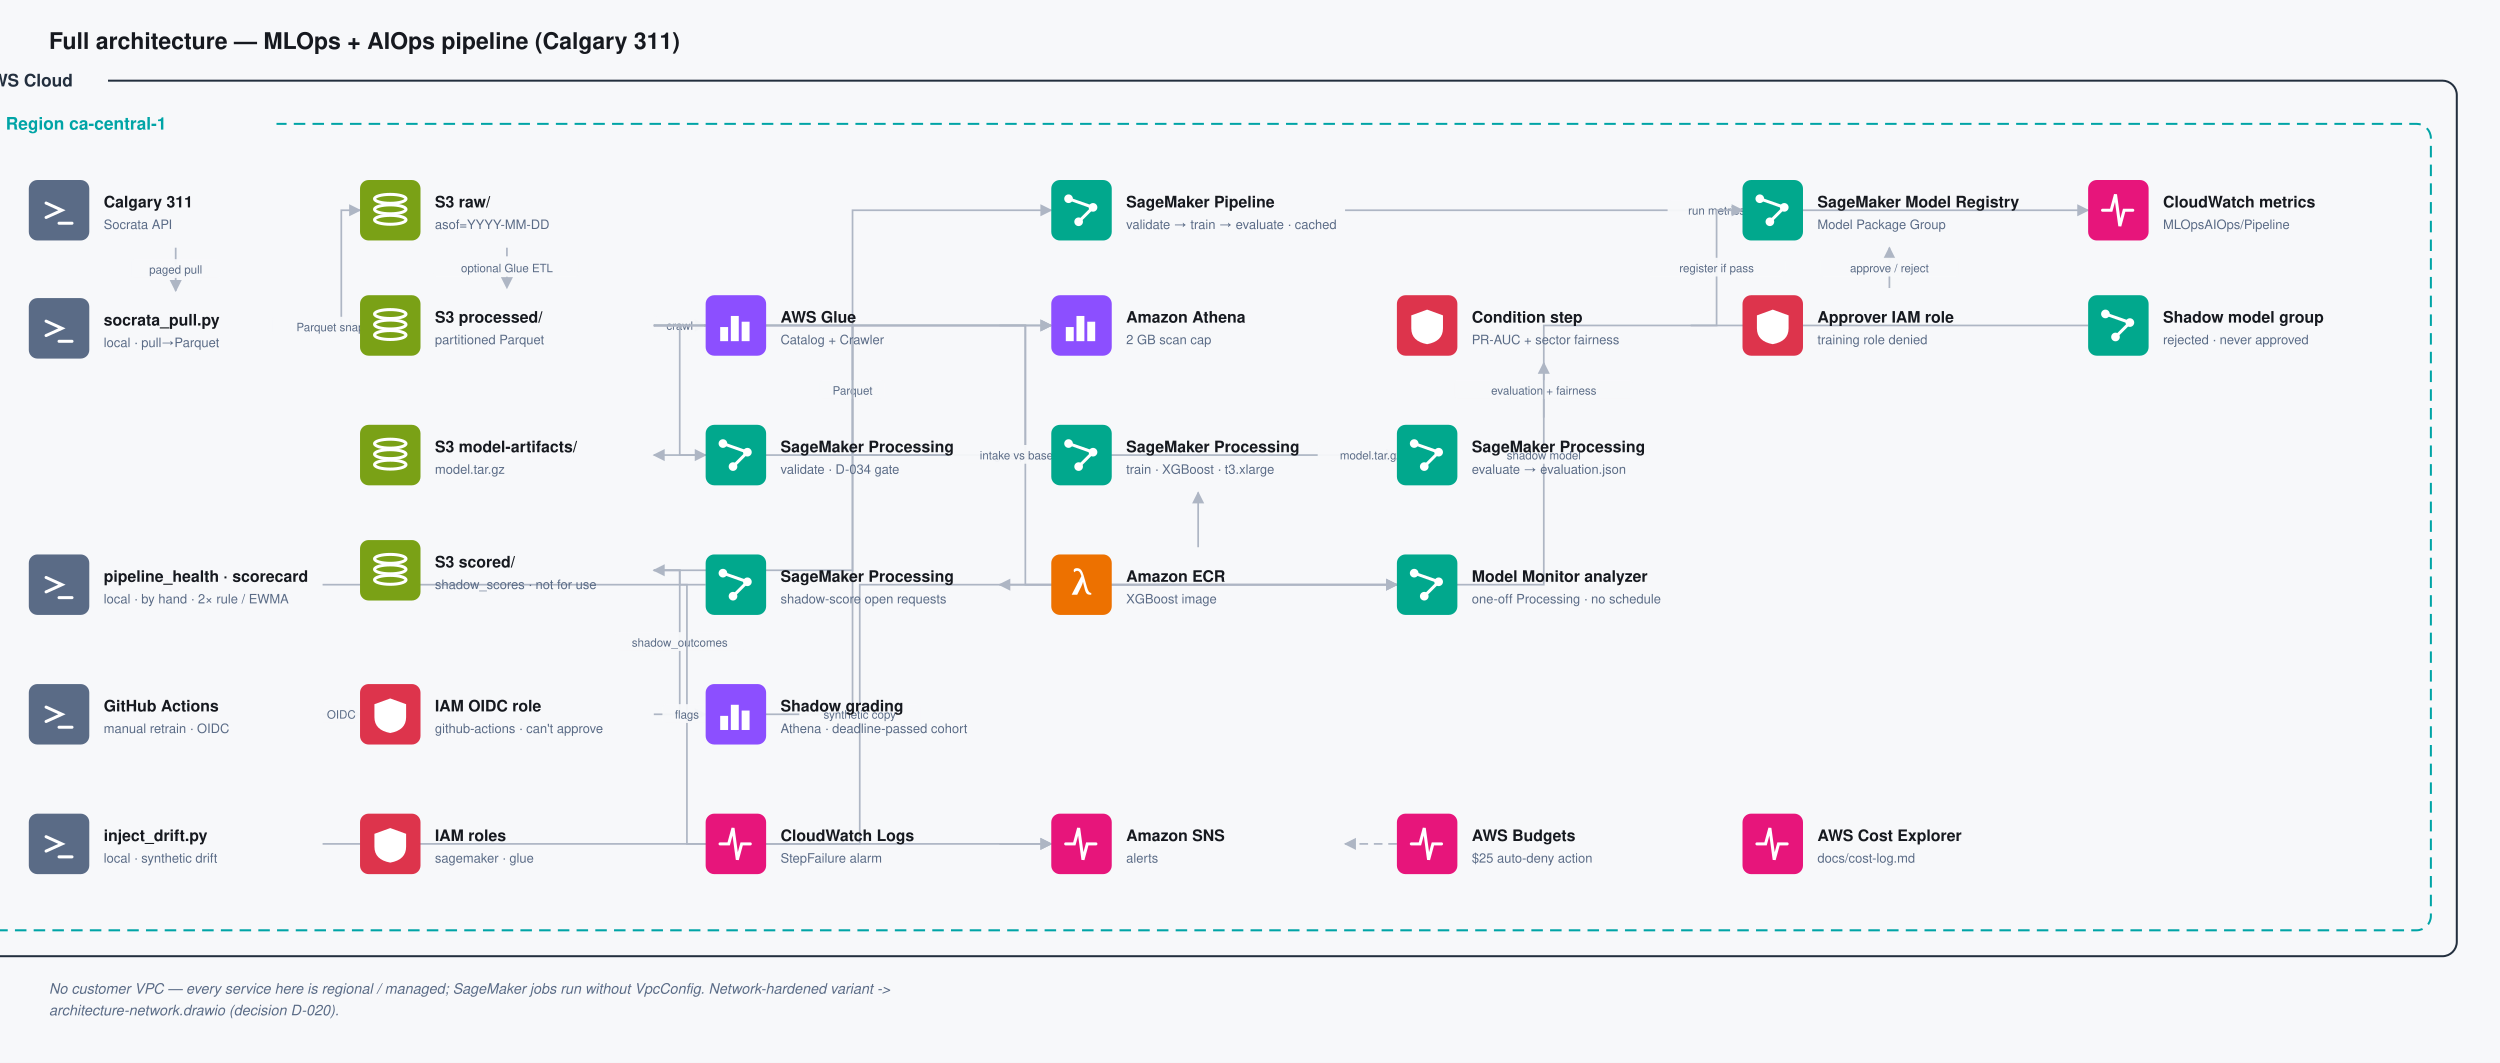
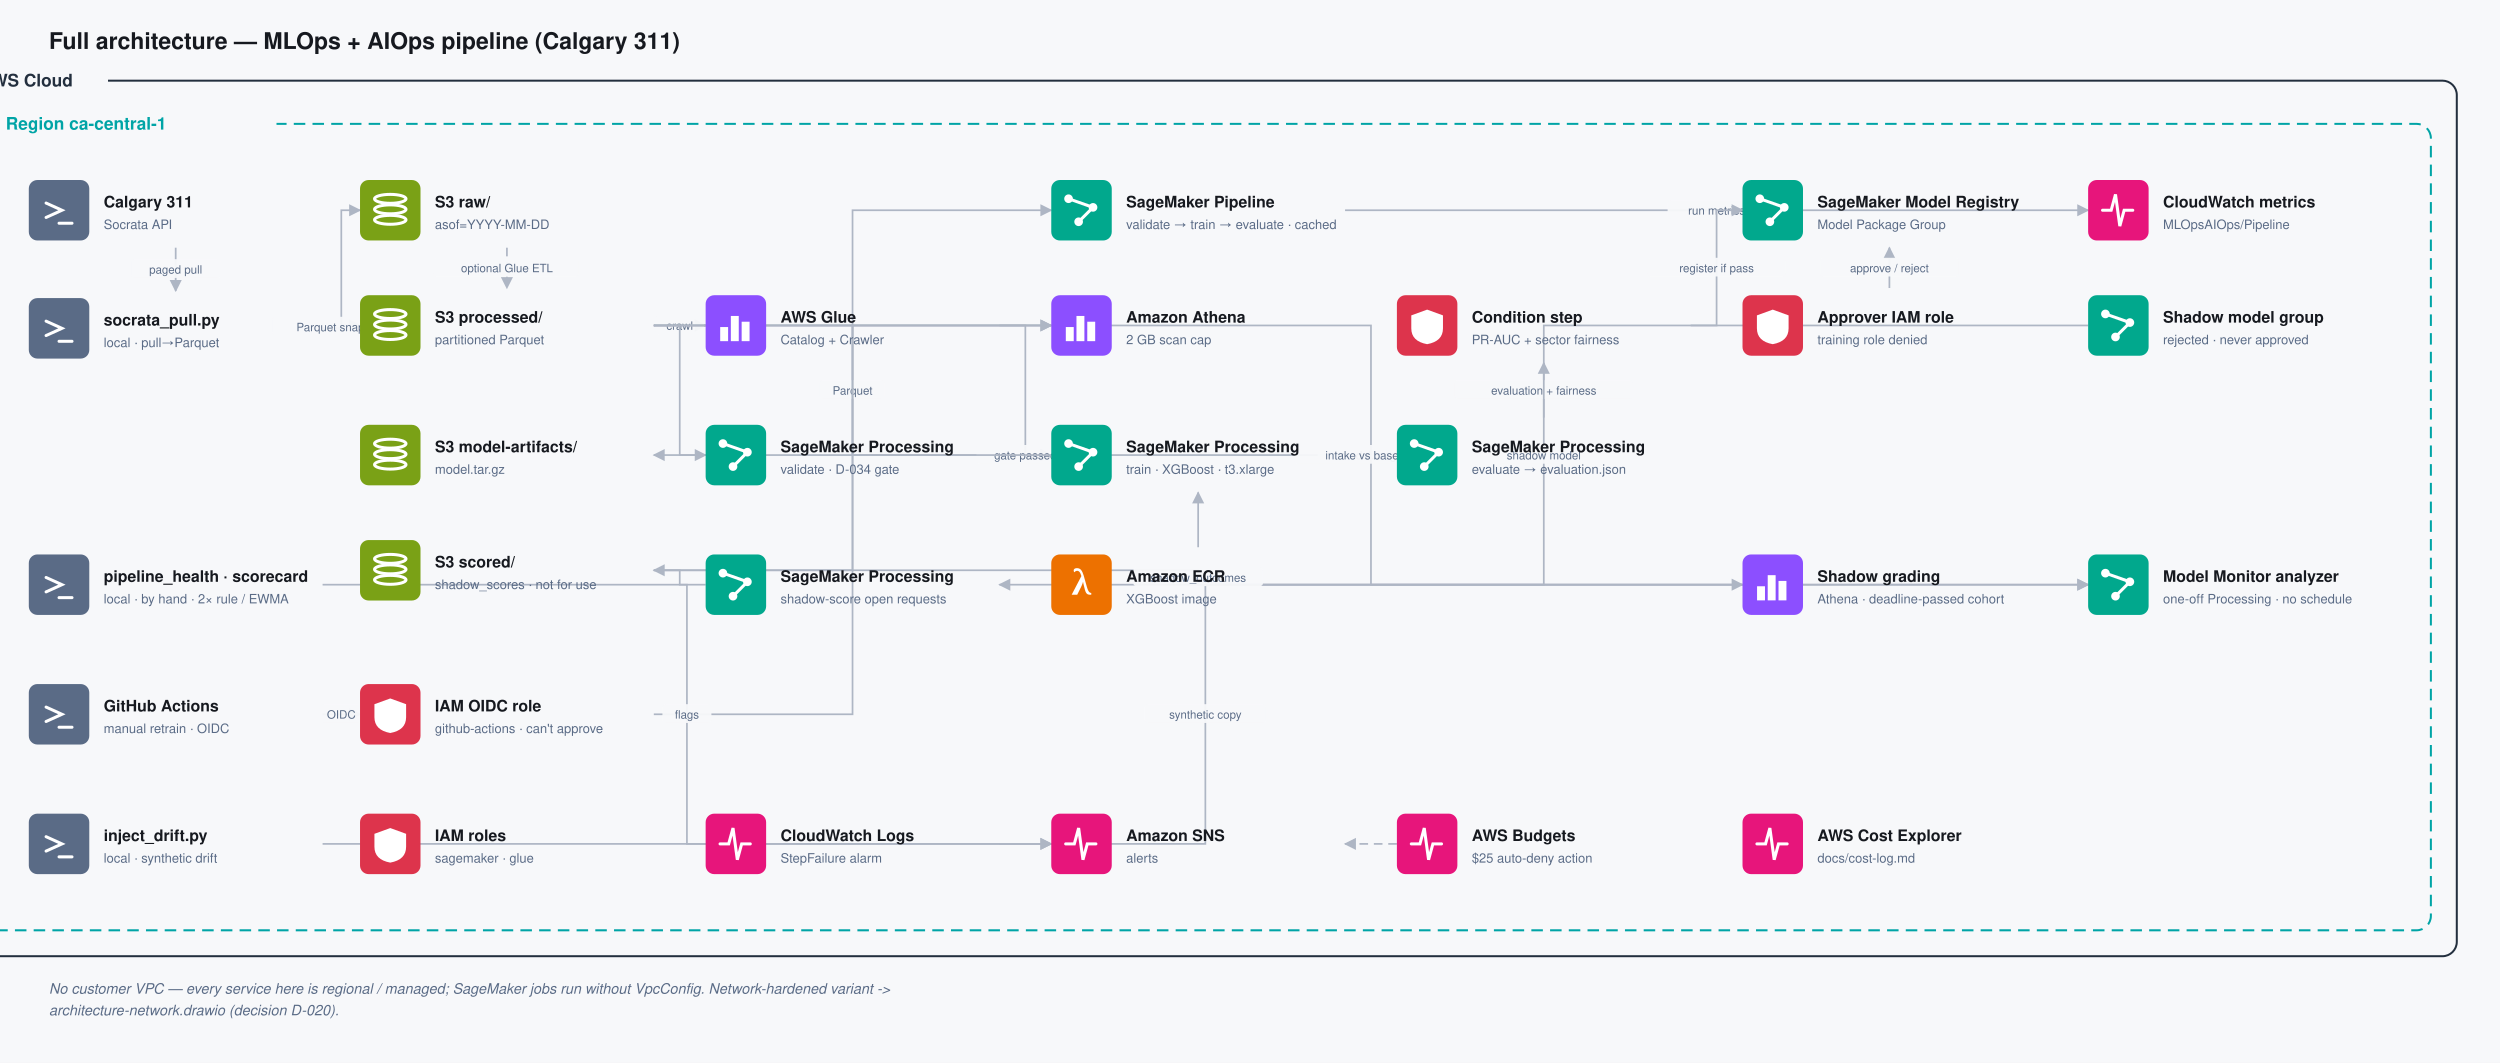
<svg xmlns="http://www.w3.org/2000/svg" viewBox="0 0 1736 738" font-family="Helvetica,Arial,sans-serif">
  <defs>
    <marker id="arw" viewBox="0 0 10 10" refX="9" refY="5" markerWidth="7" markerHeight="7" orient="auto-start-reverse">
      <path d="M0 0L10 5L0 10z" fill="#AEB6C4" />
    </marker>
  </defs>
  <rect width="1736" height="738" fill="#F7F8FA" />
  <text x="34" y="34" font-size="16" font-weight="800" fill="#16191F">Full architecture — MLOps + AIOps pipeline (Calgary 311)</text>
  <rect x="-32" y="56" width="1738" height="608" rx="10" fill="none" stroke="#232F3E" stroke-width="1.4" />
  <rect x="-22" y="47" width="97" height="18" rx="3" fill="#F7F8FA" />
  <text x="-14" y="60" font-size="12" font-weight="800" fill="#232F3E">AWS Cloud</text>
  <rect x="-14" y="86" width="1702" height="560" rx="10" fill="none" stroke="#00A4A6" stroke-width="1.4" stroke-dasharray="8 5" />
  <rect x="-4" y="77" width="196" height="18" rx="3" fill="#F7F8FA" />
  <text x="4" y="90" font-size="12" font-weight="800" fill="#00A4A6">Region  ca-central-1</text>
  <path d="M122,172 L122,187 L122,187 L122,202" fill="none" stroke="#AEB6C4" stroke-width="1.2" marker-end="url(#arw)" />
  <rect x="91" y="180" width="62" height="13" rx="2" fill="#F7F8FA" opacity="0.95" />
  <text x="122" y="190" font-size="8" text-anchor="middle" fill="#5A6B86">paged pull</text>
  <path d="M224,228 L237,228 L237,146 L250,146" fill="none" stroke="#AEB6C4" stroke-width="1.2" marker-end="url(#arw)" />
  <path d="M224,228 L237,228 L237,226 L250,226" fill="none" stroke="#AEB6C4" stroke-width="1.2" marker-end="url(#arw)" />
  <rect x="189" y="220" width="96" height="13" rx="2" fill="#F7F8FA" opacity="0.95" />
  <text x="237" y="230" font-size="8" text-anchor="middle" fill="#5A6B86">Parquet snapshot</text>
  <path d="M352,172 L352,186 L352,186 L352,200" fill="none" stroke="#AEB6C4" stroke-width="1.2" stroke-dasharray="6 4" marker-end="url(#arw)" />
  <rect x="301" y="179" width="101" height="13" rx="2" fill="#F7F8FA" opacity="0.95" />
  <text x="352" y="189" font-size="8" text-anchor="middle" fill="#5A6B86">optional Glue ETL</text>
  <path d="M454,226 L472,226 L472,226 L490,226" fill="none" stroke="#AEB6C4" stroke-width="1.2" marker-end="url(#arw)" />
  <rect x="455" y="219" width="34" height="13" rx="2" fill="#F7F8FA" opacity="0.95" />
  <text x="472" y="229" font-size="8" text-anchor="middle" fill="#5A6B86">crawl</text>
  <path d="M694,226 L712,226 L712,226 L730,226" fill="none" stroke="#AEB6C4" stroke-width="1.2" marker-end="url(#arw)" />
  <path d="M694,586 L712,586 L712,586 L730,586" fill="none" stroke="#AEB6C4" stroke-width="1.2" marker-end="url(#arw)" />
  <path d="M970,586 L952,586 L952,586 L934,586" fill="none" stroke="#AEB6C4" stroke-width="1.2" stroke-dasharray="6 4" marker-end="url(#arw)" />
  <path d="M454,226 L592,226 L592,316 L730,316" fill="none" stroke="#AEB6C4" stroke-width="1.2" marker-end="url(#arw)" />
  <rect x="569" y="264" width="45" height="13" rx="2" fill="#F7F8FA" opacity="0.95" />
  <text x="592" y="274" font-size="8" text-anchor="middle" fill="#5A6B86">Parquet</text>
  <path d="M832,380 L832,361 L832,361 L832,342" fill="none" stroke="#AEB6C4" stroke-width="1.2" marker-end="url(#arw)" />
  <path d="M454,226 L472,226 L472,316 L490,316" fill="none" stroke="#AEB6C4" stroke-width="1.2" marker-end="url(#arw)" />
  <path d="M454,226 L712,226 L712,316 L970,316" fill="none" stroke="#AEB6C4" stroke-width="1.2" marker-end="url(#arw)" />
  <path d="M694,316 L712,316 L712,316 L730,316" fill="none" stroke="#AEB6C4" stroke-width="1.2" marker-end="url(#arw)" />
  <rect x="678" y="309" width="68" height="13" rx="2" fill="#F7F8FA" opacity="0.95" />
  <text x="712" y="319" font-size="8" text-anchor="middle" fill="#5A6B86">gate passed</text>
  <path d="M934,316 L952,316 L952,316 L970,316" fill="none" stroke="#AEB6C4" stroke-width="1.2" marker-end="url(#arw)" />
  <rect x="915" y="309" width="73" height="13" rx="2" fill="#F7F8FA" opacity="0.95" />
  <text x="952" y="319" font-size="8" text-anchor="middle" fill="#5A6B86">model.tar.gz</text>
  <path d="M730,316 L592,316 L592,316 L454,316" fill="none" stroke="#AEB6C4" stroke-width="1.2" marker-end="url(#arw)" />
  <path d="M934,146 L1192,146 L1192,146 L1450,146" fill="none" stroke="#AEB6C4" stroke-width="1.2" marker-end="url(#arw)" />
  <rect x="1158" y="139" width="68" height="13" rx="2" fill="#F7F8FA" opacity="0.95" />
  <text x="1192" y="149" font-size="8" text-anchor="middle" fill="#5A6B86">run metrics</text>
  <path d="M1072,290 L1072,271 L1072,271 L1072,252" fill="none" stroke="#AEB6C4" stroke-width="1.2" marker-end="url(#arw)" />
  <rect x="1010" y="264" width="124" height="13" rx="2" fill="#F7F8FA" opacity="0.95" />
  <text x="1072" y="274" font-size="8" text-anchor="middle" fill="#5A6B86">evaluation + fairness</text>
  <path d="M1174,226 L1192,226 L1192,146 L1210,146" fill="none" stroke="#AEB6C4" stroke-width="1.2" marker-end="url(#arw)" />
  <rect x="1144" y="179" width="96" height="13" rx="2" fill="#F7F8FA" opacity="0.95" />
  <text x="1192" y="189" font-size="8" text-anchor="middle" fill="#5A6B86">register if pass</text>
  <path d="M1312,200 L1312,186 L1312,186 L1312,172" fill="none" stroke="#AEB6C4" stroke-width="1.2" marker-end="url(#arw)" />
  <rect x="1264" y="179" width="96" height="13" rx="2" fill="#F7F8FA" opacity="0.95" />
  <text x="1312" y="189" font-size="8" text-anchor="middle" fill="#5A6B86">approve / reject</text>
  <path d="M224,496 L237,496 L237,496 L250,496" fill="none" stroke="#AEB6C4" stroke-width="1.2" marker-end="url(#arw)" />
  <rect x="223" y="489" width="28" height="13" rx="2" fill="#F7F8FA" opacity="0.95" />
  <text x="237" y="499" font-size="8" text-anchor="middle" fill="#5A6B86">OIDC</text>
  <path d="M454,496 L592,496 L592,146 L730,146" fill="none" stroke="#AEB6C4" stroke-width="1.2" marker-end="url(#arw)" />
  <path d="M1450,226 L1072,226 L1072,406 L694,406" fill="none" stroke="#AEB6C4" stroke-width="1.2" marker-end="url(#arw)" />
  <rect x="1035" y="309" width="73" height="13" rx="2" fill="#F7F8FA" opacity="0.95" />
  <text x="1072" y="319" font-size="8" text-anchor="middle" fill="#5A6B86">shadow model</text>
  <path d="M490,406 L472,406 L472,396 L454,396" fill="none" stroke="#AEB6C4" stroke-width="1.2" marker-end="url(#arw)" />
  <path d="M454,396 L592,396 L592,226 L730,226" fill="none" stroke="#AEB6C4" stroke-width="1.2" marker-end="url(#arw)" />
-   <path d="M454,226 L712,226 L712,406 L970,406" fill="none" stroke="#AEB6C4" stroke-width="1.2" marker-end="url(#arw)" />
-   <rect x="659" y="309" width="107" height="13" rx="2" fill="#F7F8FA" opacity="0.95" />
-   <text x="712" y="319" font-size="8" text-anchor="middle" fill="#5A6B86">intake vs baseline</text>
-   <path d="M224,586 L597,586 L597,406 L970,406" fill="none" stroke="#AEB6C4" stroke-width="1.2" marker-end="url(#arw)" />
-   <rect x="555" y="489" width="84" height="13" rx="2" fill="#F7F8FA" opacity="0.95" />
-   <text x="597" y="499" font-size="8" text-anchor="middle" fill="#5A6B86">synthetic copy</text>
-   <path d="M454,396 L472,396 L472,496 L490,496" fill="none" stroke="#AEB6C4" stroke-width="1.2" marker-end="url(#arw)" />
-   <rect x="427" y="439" width="90" height="13" rx="2" fill="#F7F8FA" opacity="0.95" />
-   <text x="472" y="449" font-size="8" text-anchor="middle" fill="#5A6B86">shadow_outcomes</text>
+   <path d="M454,226 L952,226 L952,406 L1450,406" fill="none" stroke="#AEB6C4" stroke-width="1.2" marker-end="url(#arw)" />
+   <rect x="899" y="309" width="107" height="13" rx="2" fill="#F7F8FA" opacity="0.95" />
+   <text x="952" y="319" font-size="8" text-anchor="middle" fill="#5A6B86">intake vs baseline</text>
+   <path d="M224,586 L837,586 L837,406 L1450,406" fill="none" stroke="#AEB6C4" stroke-width="1.2" marker-end="url(#arw)" />
+   <rect x="795" y="489" width="84" height="13" rx="2" fill="#F7F8FA" opacity="0.95" />
+   <text x="837" y="499" font-size="8" text-anchor="middle" fill="#5A6B86">synthetic copy</text>
+   <path d="M454,396 L832,396 L832,406 L1210,406" fill="none" stroke="#AEB6C4" stroke-width="1.2" marker-end="url(#arw)" />
+   <rect x="787" y="394" width="90" height="13" rx="2" fill="#F7F8FA" opacity="0.95" />
+   <text x="832" y="404" font-size="8" text-anchor="middle" fill="#5A6B86">shadow_outcomes</text>
  <path d="M224,406 L477,406 L477,586 L730,586" fill="none" stroke="#AEB6C4" stroke-width="1.2" marker-end="url(#arw)" />
  <rect x="460" y="489" width="34" height="13" rx="2" fill="#F7F8FA" opacity="0.95" />
  <text x="477" y="499" font-size="8" text-anchor="middle" fill="#5A6B86">flags</text>
  <g>
    <rect x="20" y="125" width="42" height="42" rx="6" fill="#5A6B86" />
    <path d="M32 141 l11 5 l-11 5" stroke="#fff" stroke-width="2.1" fill="none" stroke-linecap="round" />
    <path d="M41 155 h9" stroke="#fff" stroke-width="2.1" fill="none" stroke-linecap="round" />
    <text x="72" y="144" font-size="11" font-weight="700" fill="#16191F">Calgary 311</text>
    <text x="72" y="159" font-size="9" fill="#5A6B86">Socrata API</text>
  </g>
  <g>
    <rect x="20" y="207" width="42" height="42" rx="6" fill="#5A6B86" />
    <path d="M32 223 l11 5 l-11 5" stroke="#fff" stroke-width="2.1" fill="none" stroke-linecap="round" />
    <path d="M41 237 h9" stroke="#fff" stroke-width="2.1" fill="none" stroke-linecap="round" />
    <text x="72" y="226" font-size="11" font-weight="700" fill="#16191F">socrata_pull.py</text>
    <text x="72" y="241" font-size="9" fill="#5A6B86">local · pull→Parquet</text>
  </g>
  <g>
    <rect x="20" y="475" width="42" height="42" rx="6" fill="#5A6B86" />
    <path d="M32 491 l11 5 l-11 5" stroke="#fff" stroke-width="2.1" fill="none" stroke-linecap="round" />
    <path d="M41 505 h9" stroke="#fff" stroke-width="2.1" fill="none" stroke-linecap="round" />
    <text x="72" y="494" font-size="11" font-weight="700" fill="#16191F">GitHub Actions</text>
    <text x="72" y="509" font-size="9" fill="#5A6B86">manual retrain · OIDC</text>
  </g>
  <g>
    <rect x="20" y="565" width="42" height="42" rx="6" fill="#5A6B86" />
    <path d="M32 581 l11 5 l-11 5" stroke="#fff" stroke-width="2.1" fill="none" stroke-linecap="round" />
    <path d="M41 595 h9" stroke="#fff" stroke-width="2.1" fill="none" stroke-linecap="round" />
    <text x="72" y="584" font-size="11" font-weight="700" fill="#16191F">inject_drift.py</text>
    <text x="72" y="599" font-size="9" fill="#5A6B86">local · synthetic drift</text>
  </g>
  <g>
    <rect x="20" y="385" width="42" height="42" rx="6" fill="#5A6B86" />
    <path d="M32 401 l11 5 l-11 5" stroke="#fff" stroke-width="2.1" fill="none" stroke-linecap="round" />
    <path d="M41 415 h9" stroke="#fff" stroke-width="2.1" fill="none" stroke-linecap="round" />
    <text x="72" y="404" font-size="11" font-weight="700" fill="#16191F">pipeline_health · scorecard</text>
    <text x="72" y="419" font-size="9" fill="#5A6B86">local · by hand · 2× rule / EWMA</text>
  </g>
  <g>
    <rect x="250" y="125" width="42" height="42" rx="6" fill="#7AA116" />
    <ellipse cx="271.0" cy="138.08" rx="10.92" ry="3.1" stroke="#fff" stroke-width="2.1" fill="none" stroke-linecap="round" />
    <ellipse cx="271.0" cy="145.36" rx="10.92" ry="3.1" stroke="#fff" stroke-width="2.1" fill="none" stroke-linecap="round" />
    <ellipse cx="271.0" cy="152.64" rx="10.92" ry="3.1" stroke="#fff" stroke-width="2.1" fill="none" stroke-linecap="round" />
    <text x="302" y="144" font-size="11" font-weight="700" fill="#16191F">S3  raw/</text>
    <text x="302" y="159" font-size="9" fill="#5A6B86">asof=YYYY-MM-DD</text>
  </g>
  <g>
    <rect x="250" y="205" width="42" height="42" rx="6" fill="#7AA116" />
    <ellipse cx="271.0" cy="218.08" rx="10.92" ry="3.1" stroke="#fff" stroke-width="2.1" fill="none" stroke-linecap="round" />
    <ellipse cx="271.0" cy="225.36" rx="10.92" ry="3.1" stroke="#fff" stroke-width="2.1" fill="none" stroke-linecap="round" />
    <ellipse cx="271.0" cy="232.64" rx="10.92" ry="3.1" stroke="#fff" stroke-width="2.1" fill="none" stroke-linecap="round" />
    <text x="302" y="224" font-size="11" font-weight="700" fill="#16191F">S3  processed/</text>
    <text x="302" y="239" font-size="9" fill="#5A6B86">partitioned Parquet</text>
  </g>
  <g>
    <rect x="250" y="295" width="42" height="42" rx="6" fill="#7AA116" />
    <ellipse cx="271.0" cy="308.08" rx="10.92" ry="3.1" stroke="#fff" stroke-width="2.1" fill="none" stroke-linecap="round" />
    <ellipse cx="271.0" cy="315.36" rx="10.92" ry="3.1" stroke="#fff" stroke-width="2.1" fill="none" stroke-linecap="round" />
    <ellipse cx="271.0" cy="322.64" rx="10.92" ry="3.1" stroke="#fff" stroke-width="2.1" fill="none" stroke-linecap="round" />
    <text x="302" y="314" font-size="11" font-weight="700" fill="#16191F">S3  model-artifacts/</text>
    <text x="302" y="329" font-size="9" fill="#5A6B86">model.tar.gz</text>
  </g>
  <g>
    <rect x="250" y="375" width="42" height="42" rx="6" fill="#7AA116" />
    <ellipse cx="271.0" cy="388.08" rx="10.92" ry="3.1" stroke="#fff" stroke-width="2.1" fill="none" stroke-linecap="round" />
    <ellipse cx="271.0" cy="395.36" rx="10.92" ry="3.1" stroke="#fff" stroke-width="2.1" fill="none" stroke-linecap="round" />
    <ellipse cx="271.0" cy="402.64" rx="10.92" ry="3.1" stroke="#fff" stroke-width="2.1" fill="none" stroke-linecap="round" />
    <text x="302" y="394" font-size="11" font-weight="700" fill="#16191F">S3  scored/</text>
    <text x="302" y="409" font-size="9" fill="#5A6B86">shadow_scores · not for use</text>
  </g>
  <g>
    <rect x="730" y="125" width="42" height="42" rx="6" fill="#01A88D" />
    <path d="M742 138 L759 144 L749 154" stroke="#fff" stroke-width="2.1" fill="none" stroke-linecap="round" />
    <circle cx="742" cy="138" r="3" fill="#fff" />
    <circle cx="759" cy="144" r="3" fill="#fff" />
    <circle cx="749" cy="154" r="3" fill="#fff" />
    <text x="782" y="144" font-size="11" font-weight="700" fill="#16191F">SageMaker Pipeline</text>
    <text x="782" y="159" font-size="9" fill="#5A6B86">validate → train → evaluate · cached</text>
  </g>
  <g>
    <rect x="490" y="205" width="42" height="42" rx="6" fill="#8C4FFF" />
    <rect x="500.1" y="227.1" width="5.5" height="9.8" fill="#fff" />
    <rect x="507.5" y="219.4" width="5.5" height="17.5" fill="#fff" />
    <rect x="515.0" y="223.4" width="5.5" height="13.5" fill="#fff" />
    <text x="542" y="224" font-size="11" font-weight="700" fill="#16191F">AWS Glue</text>
    <text x="542" y="239" font-size="9" fill="#5A6B86">Catalog + Crawler</text>
  </g>
  <g>
    <rect x="730" y="205" width="42" height="42" rx="6" fill="#8C4FFF" />
    <rect x="740.1" y="227.1" width="5.5" height="9.8" fill="#fff" />
    <rect x="747.5" y="219.4" width="5.5" height="17.5" fill="#fff" />
    <rect x="755.0" y="223.4" width="5.5" height="13.5" fill="#fff" />
    <text x="782" y="224" font-size="11" font-weight="700" fill="#16191F">Amazon Athena</text>
    <text x="782" y="239" font-size="9" fill="#5A6B86">2 GB scan cap</text>
  </g>
  <g>
    <rect x="970" y="205" width="42" height="42" rx="6" fill="#DD344C" />
    <path d="M991 215 L1002 219 V228 Q1002 237 991 239 Q980 237 980 228 V219 Z" fill="#fff" />
    <text x="1022" y="224" font-size="11" font-weight="700" fill="#16191F">Condition step</text>
    <text x="1022" y="239" font-size="9" fill="#5A6B86">PR-AUC + sector fairness</text>
  </g>
  <g>
    <rect x="730" y="385" width="42" height="42" rx="6" fill="#ED7100" />
    <text x="751.0" y="413" font-size="24" text-anchor="middle" font-family="Georgia,serif" font-weight="700" fill="#fff">λ</text>
    <text x="782" y="404" font-size="11" font-weight="700" fill="#16191F">Amazon ECR</text>
    <text x="782" y="419" font-size="9" fill="#5A6B86">XGBoost image</text>
  </g>
  <g>
    <rect x="490" y="295" width="42" height="42" rx="6" fill="#01A88D" />
    <path d="M502 308 L519 314 L509 324" stroke="#fff" stroke-width="2.1" fill="none" stroke-linecap="round" />
    <circle cx="502" cy="308" r="3" fill="#fff" />
    <circle cx="519" cy="314" r="3" fill="#fff" />
    <circle cx="509" cy="324" r="3" fill="#fff" />
    <text x="542" y="314" font-size="11" font-weight="700" fill="#16191F">SageMaker Processing</text>
    <text x="542" y="329" font-size="9" fill="#5A6B86">validate · D-034 gate</text>
  </g>
  <g>
    <rect x="970" y="295" width="42" height="42" rx="6" fill="#01A88D" />
    <path d="M982 308 L999 314 L989 324" stroke="#fff" stroke-width="2.1" fill="none" stroke-linecap="round" />
    <circle cx="982" cy="308" r="3" fill="#fff" />
    <circle cx="999" cy="314" r="3" fill="#fff" />
    <circle cx="989" cy="324" r="3" fill="#fff" />
    <text x="1022" y="314" font-size="11" font-weight="700" fill="#16191F">SageMaker Processing</text>
    <text x="1022" y="329" font-size="9" fill="#5A6B86">evaluate → evaluation.json</text>
  </g>
  <g>
    <rect x="730" y="295" width="42" height="42" rx="6" fill="#01A88D" />
    <path d="M742 308 L759 314 L749 324" stroke="#fff" stroke-width="2.1" fill="none" stroke-linecap="round" />
    <circle cx="742" cy="308" r="3" fill="#fff" />
    <circle cx="759" cy="314" r="3" fill="#fff" />
    <circle cx="749" cy="324" r="3" fill="#fff" />
    <text x="782" y="314" font-size="11" font-weight="700" fill="#16191F">SageMaker Processing</text>
    <text x="782" y="329" font-size="9" fill="#5A6B86">train · XGBoost · t3.xlarge</text>
  </g>
  <g>
    <rect x="1210" y="125" width="42" height="42" rx="6" fill="#01A88D" />
    <path d="M1222 138 L1239 144 L1229 154" stroke="#fff" stroke-width="2.1" fill="none" stroke-linecap="round" />
    <circle cx="1222" cy="138" r="3" fill="#fff" />
    <circle cx="1239" cy="144" r="3" fill="#fff" />
    <circle cx="1229" cy="154" r="3" fill="#fff" />
    <text x="1262" y="144" font-size="11" font-weight="700" fill="#16191F">SageMaker Model Registry</text>
    <text x="1262" y="159" font-size="9" fill="#5A6B86">Model Package Group</text>
  </g>
  <g>
    <rect x="1210" y="205" width="42" height="42" rx="6" fill="#DD344C" />
    <path d="M1231 215 L1242 219 V228 Q1242 237 1231 239 Q1220 237 1220 228 V219 Z" fill="#fff" />
    <text x="1262" y="224" font-size="11" font-weight="700" fill="#16191F">Approver IAM role</text>
    <text x="1262" y="239" font-size="9" fill="#5A6B86">training role denied</text>
  </g>
  <g>
    <rect x="1450" y="205" width="42" height="42" rx="6" fill="#01A88D" />
    <path d="M1462 218 L1479 224 L1469 234" stroke="#fff" stroke-width="2.1" fill="none" stroke-linecap="round" />
    <circle cx="1462" cy="218" r="3" fill="#fff" />
    <circle cx="1479" cy="224" r="3" fill="#fff" />
    <circle cx="1469" cy="234" r="3" fill="#fff" />
    <text x="1502" y="224" font-size="11" font-weight="700" fill="#16191F">Shadow model group</text>
    <text x="1502" y="239" font-size="9" fill="#5A6B86">rejected · never approved</text>
  </g>
  <g>
    <rect x="1450" y="125" width="42" height="42" rx="6" fill="#E7157B" />
    <path d="M1460 146 h6 l3 -11 l3 22 l3 -11 h6" stroke="#fff" stroke-width="2.1" fill="none" stroke-linecap="round" />
    <text x="1502" y="144" font-size="11" font-weight="700" fill="#16191F">CloudWatch metrics</text>
    <text x="1502" y="159" font-size="9" fill="#5A6B86">MLOpsAIOps/Pipeline</text>
  </g>
  <g>
    <rect x="490" y="385" width="42" height="42" rx="6" fill="#01A88D" />
    <path d="M502 398 L519 404 L509 414" stroke="#fff" stroke-width="2.1" fill="none" stroke-linecap="round" />
    <circle cx="502" cy="398" r="3" fill="#fff" />
    <circle cx="519" cy="404" r="3" fill="#fff" />
    <circle cx="509" cy="414" r="3" fill="#fff" />
    <text x="542" y="404" font-size="11" font-weight="700" fill="#16191F">SageMaker Processing</text>
    <text x="542" y="419" font-size="9" fill="#5A6B86">shadow-score open requests</text>
  </g>
  <g>
-     <rect x="970" y="385" width="42" height="42" rx="6" fill="#01A88D" />
-     <path d="M982 398 L999 404 L989 414" stroke="#fff" stroke-width="2.1" fill="none" stroke-linecap="round" />
-     <circle cx="982" cy="398" r="3" fill="#fff" />
-     <circle cx="999" cy="404" r="3" fill="#fff" />
-     <circle cx="989" cy="414" r="3" fill="#fff" />
-     <text x="1022" y="404" font-size="11" font-weight="700" fill="#16191F">Model Monitor analyzer</text>
-     <text x="1022" y="419" font-size="9" fill="#5A6B86">one-off Processing · no schedule</text>
+     <rect x="1450" y="385" width="42" height="42" rx="6" fill="#01A88D" />
+     <path d="M1462 398 L1479 404 L1469 414" stroke="#fff" stroke-width="2.1" fill="none" stroke-linecap="round" />
+     <circle cx="1462" cy="398" r="3" fill="#fff" />
+     <circle cx="1479" cy="404" r="3" fill="#fff" />
+     <circle cx="1469" cy="414" r="3" fill="#fff" />
+     <text x="1502" y="404" font-size="11" font-weight="700" fill="#16191F">Model Monitor analyzer</text>
+     <text x="1502" y="419" font-size="9" fill="#5A6B86">one-off Processing · no schedule</text>
  </g>
  <g>
    <rect x="250" y="475" width="42" height="42" rx="6" fill="#DD344C" />
    <path d="M271 485 L282 489 V498 Q282 507 271 509 Q260 507 260 498 V489 Z" fill="#fff" />
    <text x="302" y="494" font-size="11" font-weight="700" fill="#16191F">IAM OIDC role</text>
    <text x="302" y="509" font-size="9" fill="#5A6B86">github-actions · can't approve</text>
  </g>
  <g>
-     <rect x="490" y="475" width="42" height="42" rx="6" fill="#8C4FFF" />
-     <rect x="500.1" y="497.1" width="5.5" height="9.8" fill="#fff" />
-     <rect x="507.5" y="489.4" width="5.5" height="17.5" fill="#fff" />
-     <rect x="515.0" y="493.4" width="5.5" height="13.5" fill="#fff" />
-     <text x="542" y="494" font-size="11" font-weight="700" fill="#16191F">Shadow grading</text>
-     <text x="542" y="509" font-size="9" fill="#5A6B86">Athena · deadline-passed cohort</text>
+     <rect x="1210" y="385" width="42" height="42" rx="6" fill="#8C4FFF" />
+     <rect x="1220.1" y="407.1" width="5.5" height="9.8" fill="#fff" />
+     <rect x="1227.5" y="399.4" width="5.5" height="17.5" fill="#fff" />
+     <rect x="1235.0" y="403.4" width="5.5" height="13.5" fill="#fff" />
+     <text x="1262" y="404" font-size="11" font-weight="700" fill="#16191F">Shadow grading</text>
+     <text x="1262" y="419" font-size="9" fill="#5A6B86">Athena · deadline-passed cohort</text>
  </g>
  <g>
    <rect x="250" y="565" width="42" height="42" rx="6" fill="#DD344C" />
    <path d="M271 575 L282 579 V588 Q282 597 271 599 Q260 597 260 588 V579 Z" fill="#fff" />
    <text x="302" y="584" font-size="11" font-weight="700" fill="#16191F">IAM roles</text>
    <text x="302" y="599" font-size="9" fill="#5A6B86">sagemaker · glue</text>
  </g>
  <g>
    <rect x="490" y="565" width="42" height="42" rx="6" fill="#E7157B" />
    <path d="M500 586 h6 l3 -11 l3 22 l3 -11 h6" stroke="#fff" stroke-width="2.1" fill="none" stroke-linecap="round" />
    <text x="542" y="584" font-size="11" font-weight="700" fill="#16191F">CloudWatch Logs</text>
    <text x="542" y="599" font-size="9" fill="#5A6B86">StepFailure alarm</text>
  </g>
  <g>
    <rect x="730" y="565" width="42" height="42" rx="6" fill="#E7157B" />
    <path d="M740 586 h6 l3 -11 l3 22 l3 -11 h6" stroke="#fff" stroke-width="2.1" fill="none" stroke-linecap="round" />
    <text x="782" y="584" font-size="11" font-weight="700" fill="#16191F">Amazon SNS</text>
    <text x="782" y="599" font-size="9" fill="#5A6B86">alerts</text>
  </g>
  <g>
    <rect x="970" y="565" width="42" height="42" rx="6" fill="#E7157B" />
    <path d="M980 586 h6 l3 -11 l3 22 l3 -11 h6" stroke="#fff" stroke-width="2.1" fill="none" stroke-linecap="round" />
    <text x="1022" y="584" font-size="11" font-weight="700" fill="#16191F">AWS Budgets</text>
    <text x="1022" y="599" font-size="9" fill="#5A6B86">$25 auto-deny action</text>
  </g>
  <g>
    <rect x="1210" y="565" width="42" height="42" rx="6" fill="#E7157B" />
    <path d="M1220 586 h6 l3 -11 l3 22 l3 -11 h6" stroke="#fff" stroke-width="2.1" fill="none" stroke-linecap="round" />
    <text x="1262" y="584" font-size="11" font-weight="700" fill="#16191F">AWS Cost Explorer</text>
    <text x="1262" y="599" font-size="9" fill="#5A6B86">docs/cost-log.md</text>
  </g>
  <text x="34" y="690" font-size="10" fill="#5A6B86" font-style="italic">No customer VPC — every service here is regional / managed; SageMaker jobs run without VpcConfig. Network-hardened variant -&gt;</text>
  <text x="34" y="705" font-size="10" fill="#5A6B86" font-style="italic">architecture-network.drawio (decision D-020).</text>
</svg>
